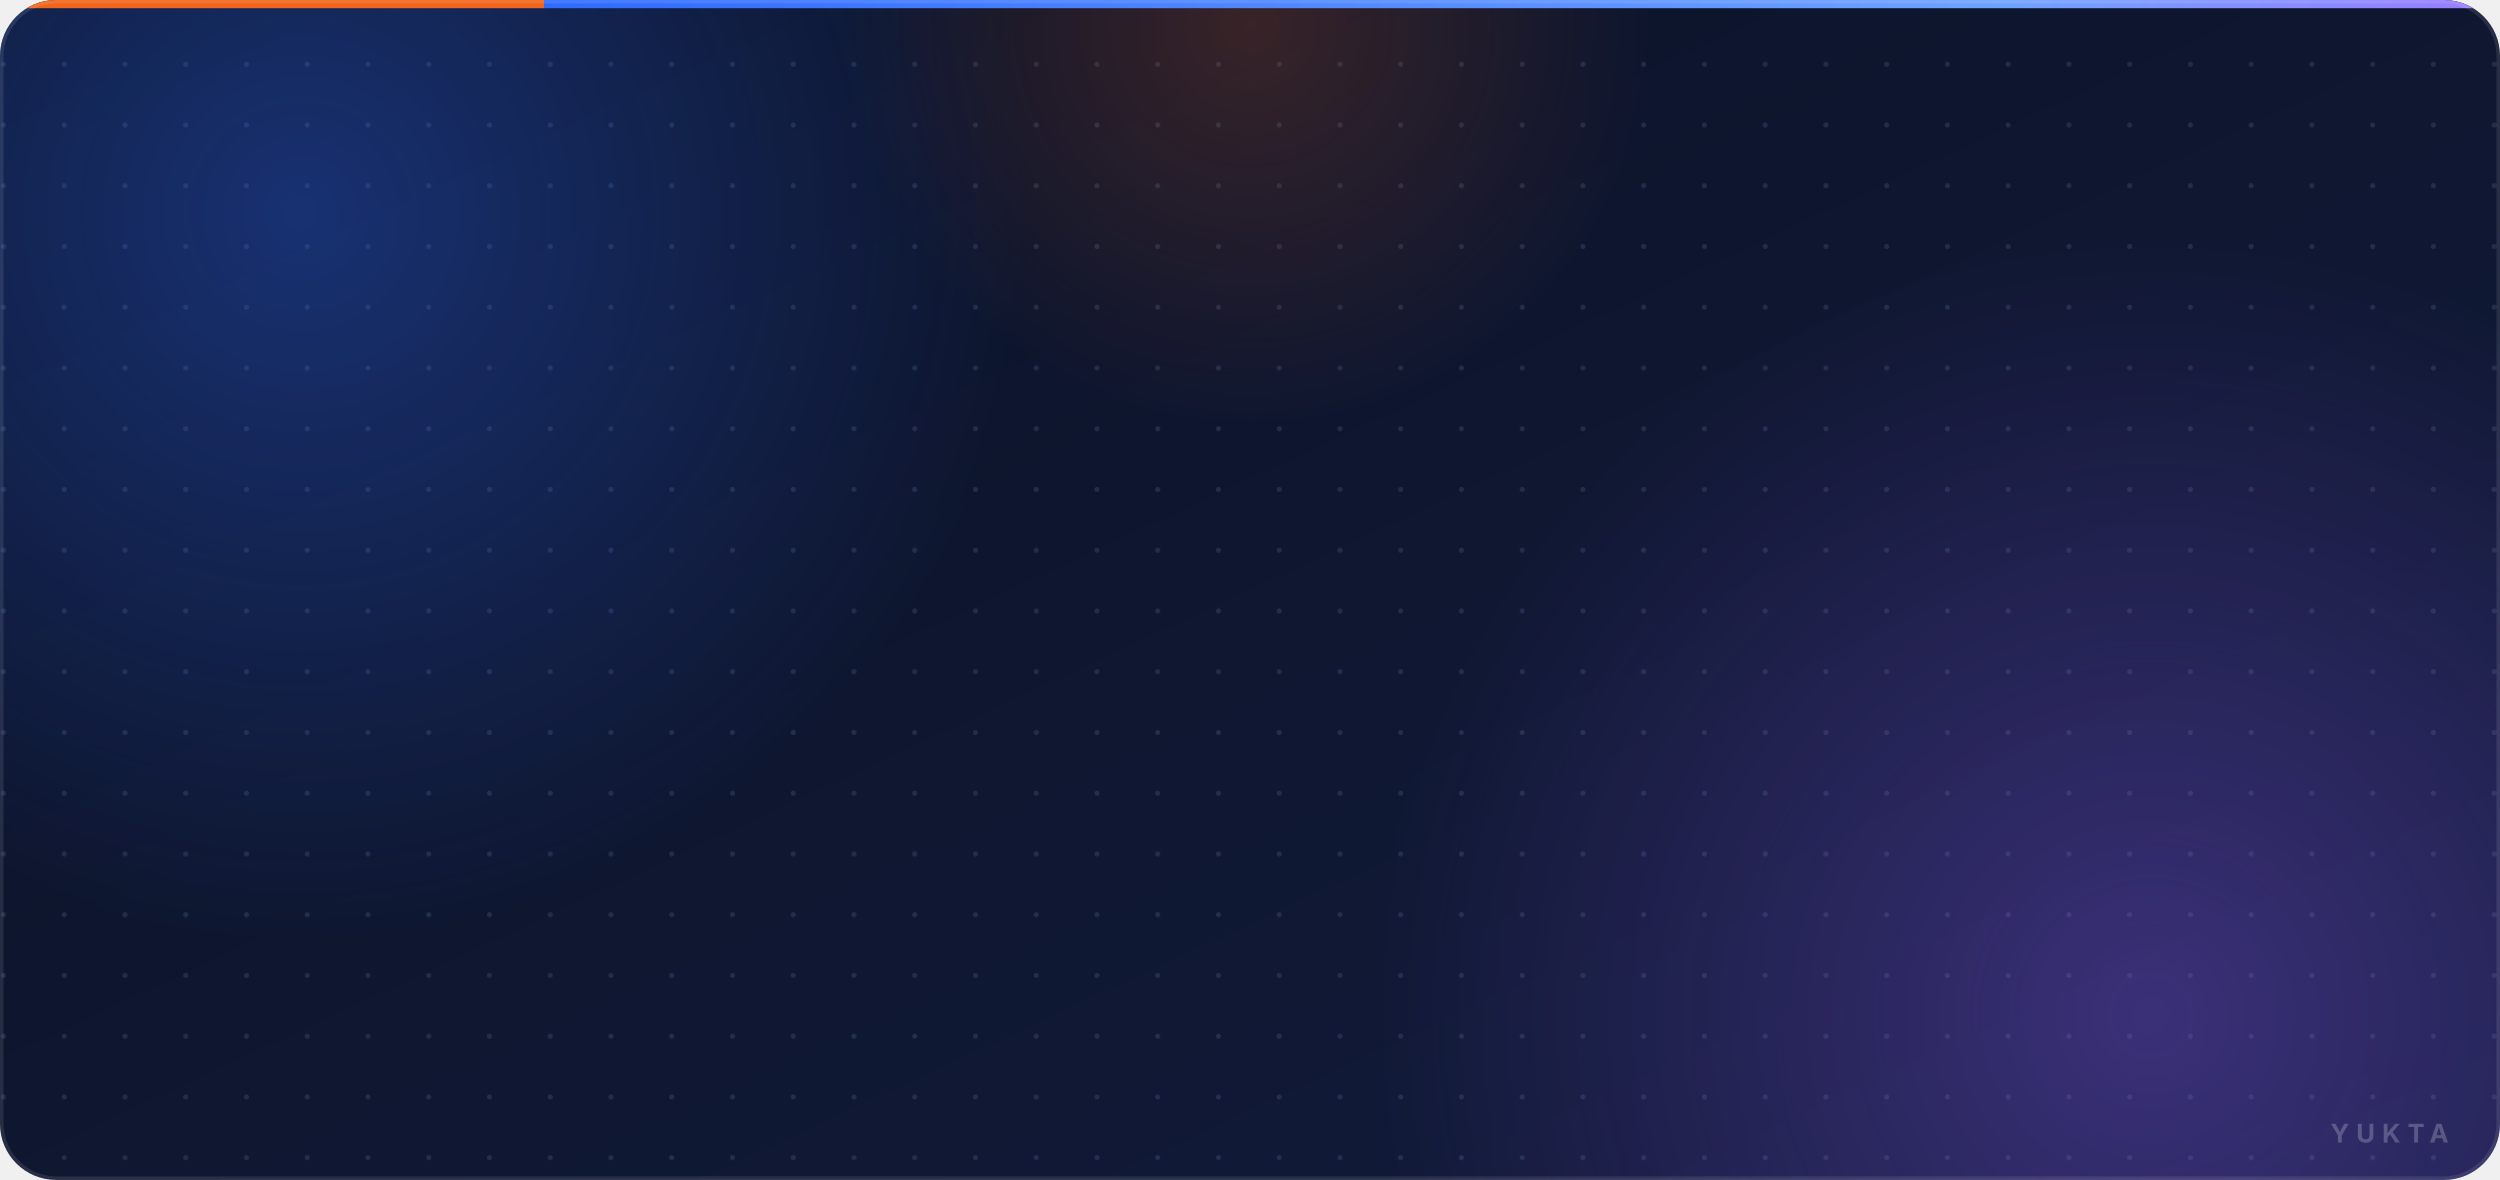
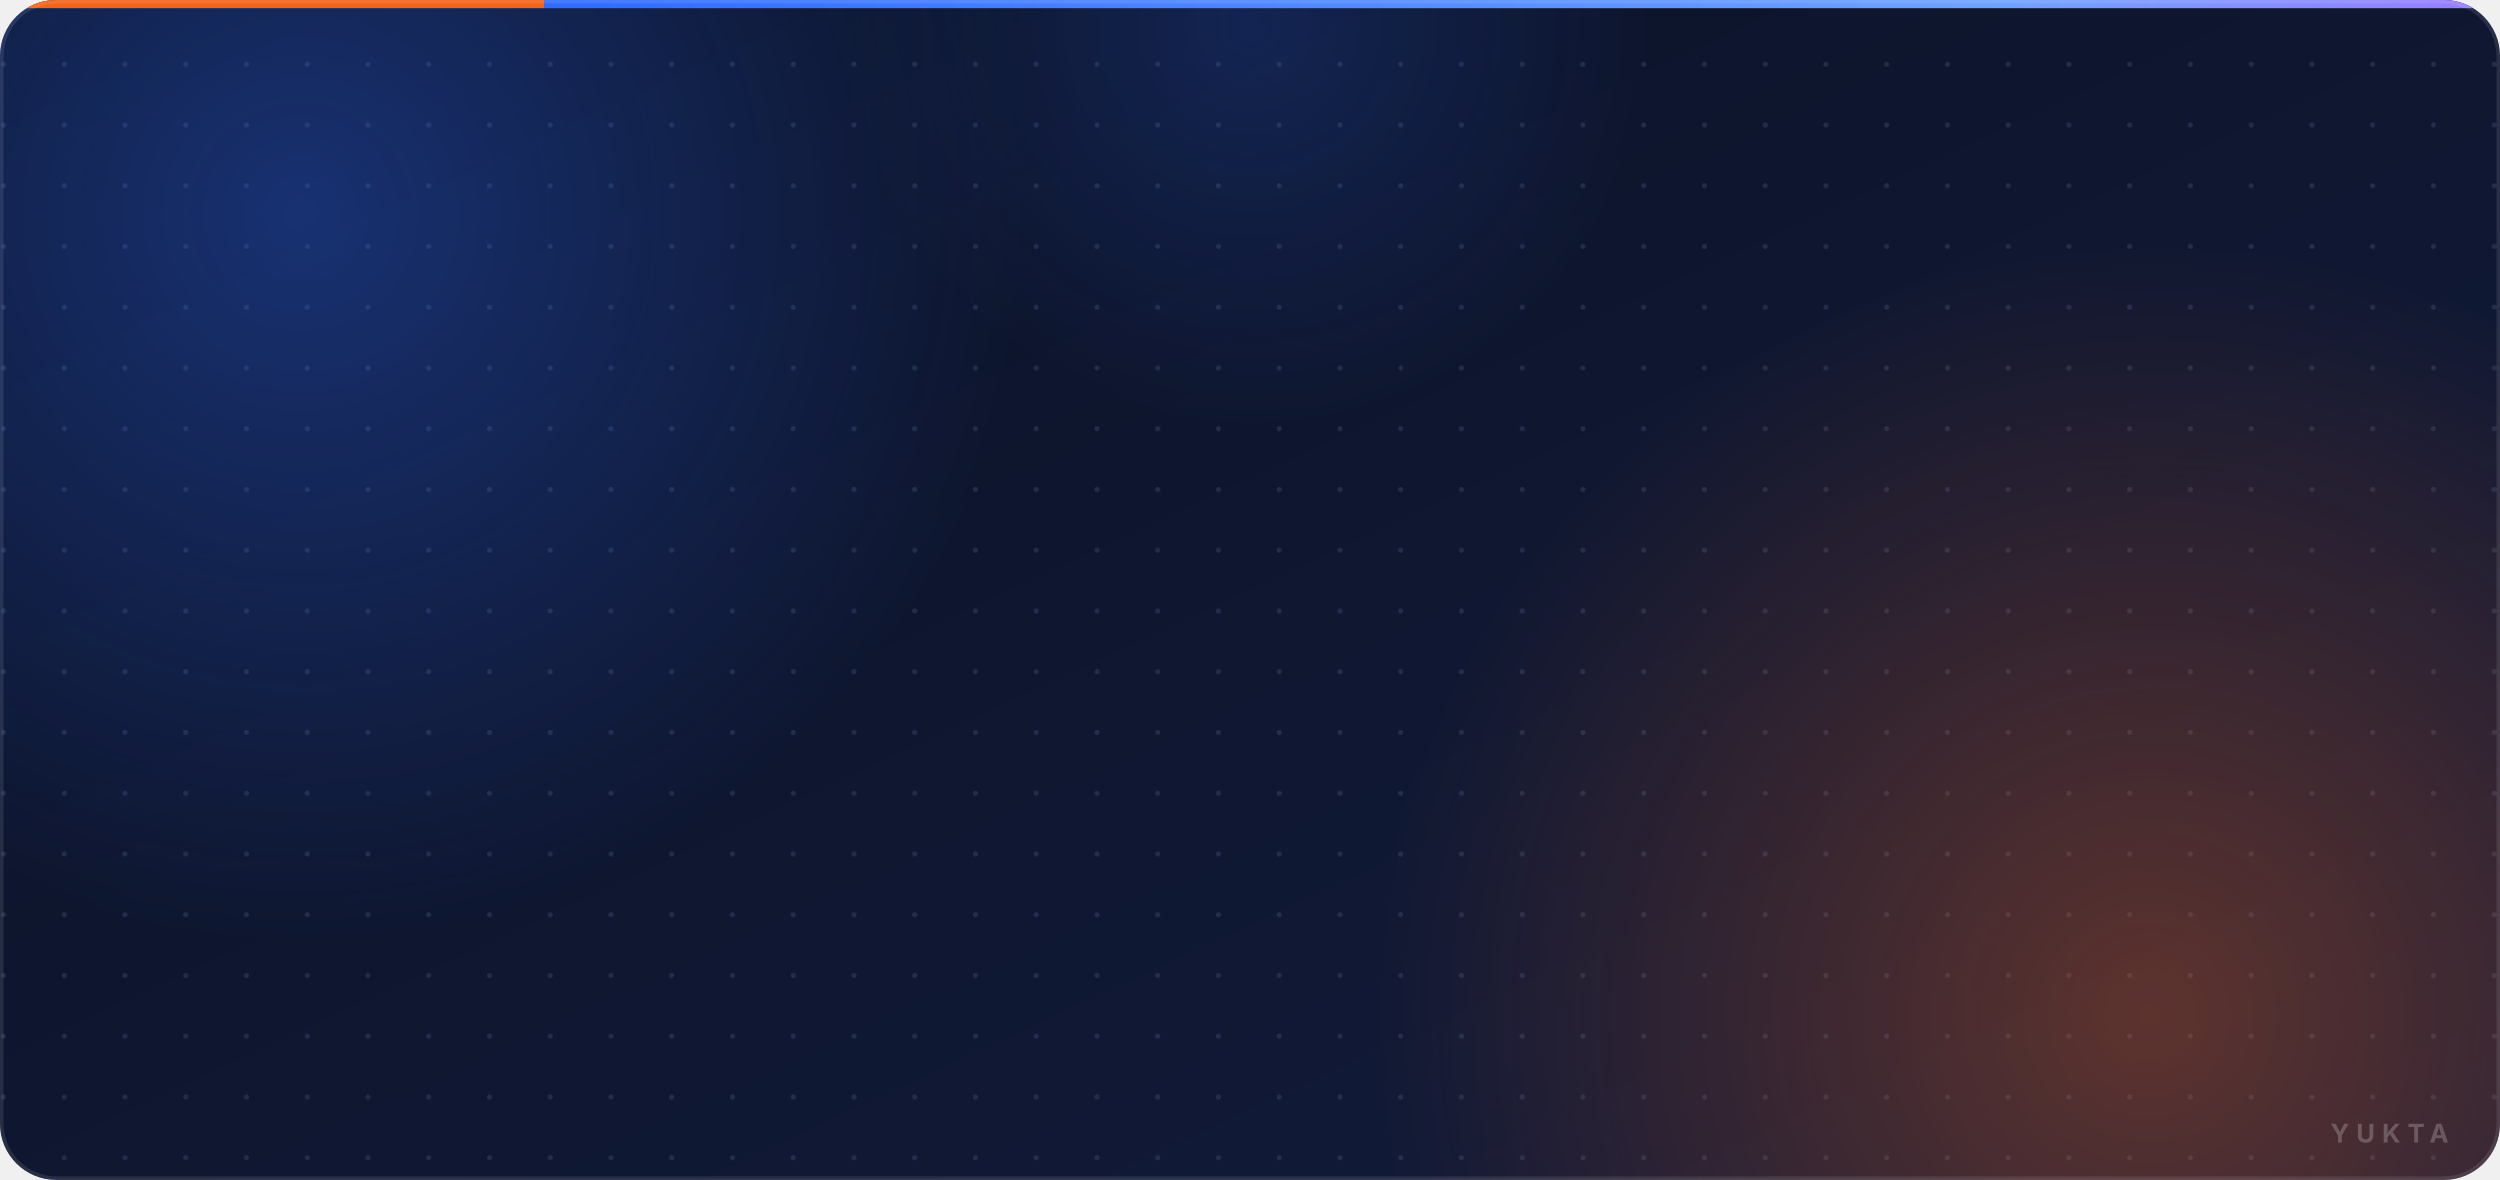
<svg xmlns="http://www.w3.org/2000/svg" viewBox="0 0 1070 505" width="1070" height="505" role="img" aria-label="Clients reach the web, mcp and ui modules, which call core. Core uses plugin-api and plugins, messaging, persistence-postgres and workers. The boot module wires everything into one Spring Boot app.">
  <style>
.node{opacity:0;animation:rise .8s cubic-bezier(.2,.8,.2,1) forwards;animation-delay:var(--d,0s)}
@keyframes rise{from{opacity:0;transform:translateY(12px)}to{opacity:1;transform:none}}
.edge,.pill{opacity:0;animation:fade .9s ease forwards;animation-delay:var(--d,0s)}
@keyframes fade{to{opacity:1}}
.glow{opacity:.2;animation:breathe 5.2s ease-in-out infinite;animation-delay:var(--b,0s)}
@keyframes breathe{0%,100%{opacity:.14}50%{opacity:.72}}
.flow{stroke-dasharray:7 10;animation:flow 1.2s linear infinite}
.flow-ctl{stroke-dasharray:3 9;animation:flow-ctl 1.4s linear infinite}
@keyframes flow{to{stroke-dashoffset:-17}}
@keyframes flow-ctl{to{stroke-dashoffset:-12}}
.blob{animation:drift 16s ease-in-out infinite alternate}
.blob.b2{animation-duration:21s;animation-direction:alternate-reverse}
@keyframes drift{to{transform:translate(46px,28px)}}
.sheen{animation:sheen 7s ease-in-out infinite}
@keyframes sheen{0%,100%{opacity:.55}50%{opacity:1}}
@media (prefers-reduced-motion:reduce){
  *{animation:none!important}
  .node,.edge,.pill{opacity:1!important}
  .glow{opacity:.35!important}
  .dot{display:none}
}
</style>
  <defs>
    <linearGradient id="bg" x1="0" y1="0" x2="1" y2="1">
      <stop offset="0" stop-color="#0B1226" />
      <stop offset="1" stop-color="#121B3B" />
    </linearGradient>
    <linearGradient id="bar" x1="0" x2="1">
      <stop offset="0" stop-color="#F2641A" />
      <stop offset=".22" stop-color="#F2641A" />
      <stop offset=".22" stop-color="#2F6BFF" />
      <stop offset=".8" stop-color="#6FA2FF" />
      <stop offset="1" stop-color="#9B7BFF" />
    </linearGradient>
    <pattern id="grid" width="26" height="26" patternUnits="userSpaceOnUse">
      <circle cx="1.5" cy="1.5" r="1.1" fill="#8FA4D8" opacity=".16" />
    </pattern>
    <radialGradient id="blob-a">
      <stop offset="0" stop-color="#2F6BFF" stop-opacity=".34" />
      <stop offset="1" stop-color="#2F6BFF" stop-opacity="0" />
    </radialGradient>
    <radialGradient id="blob-b">
-       <stop offset="0" stop-color="#8B5CF6" stop-opacity=".34" />
-       <stop offset="1" stop-color="#8B5CF6" stop-opacity="0" />
+       <stop offset="0" stop-color="#F2641A" stop-opacity=".34" />
+       <stop offset="1" stop-color="#F2641A" stop-opacity="0" />
    </radialGradient>
    <radialGradient id="blob-c">
-       <stop offset="0" stop-color="#F2641A" stop-opacity=".34" />
-       <stop offset="1" stop-color="#F2641A" stop-opacity="0" />
+       <stop offset="0" stop-color="#2F6BFF" stop-opacity=".34" />
+       <stop offset="1" stop-color="#2F6BFF" stop-opacity="0" />
    </radialGradient>
    <clipPath id="card">
      <rect width="1070" height="505" rx="24" />
    </clipPath>
    <filter id="blur" x="-50%" y="-50%" width="200%" height="200%">
      <feGaussianBlur stdDeviation="7" />
    </filter>
    <filter id="blur-s" x="-100%" y="-100%" width="300%" height="300%">
      <feGaussianBlur stdDeviation="3.2" />
    </filter>
    <filter id="shadow" x="-20%" y="-20%" width="140%" height="160%">
      <feDropShadow dx="0" dy="8" stdDeviation="9" flood-color="#000" flood-opacity=".38" />
    </filter>
    <linearGradient id="s-amber" x1="0" y1="0" x2="1" y2="1">
      <stop offset="0" stop-color="#FFD66B" />
      <stop offset="1" stop-color="#D97706" />
    </linearGradient>
    <linearGradient id="g-amber" x1="0" y1="0" x2="0" y2="1">
      <stop offset="0" stop-color="#FFD66B" stop-opacity=".30" />
      <stop offset="1" stop-color="#D97706" stop-opacity=".09" />
    </linearGradient>
    <marker id="m-amber" viewBox="0 0 12 12" refX="11" refY="6" markerWidth="11" markerHeight="11" markerUnits="userSpaceOnUse" orient="auto">
      <path d="M1,1.5 L11,6 L1,10.5 L3.8,6 z" fill="#FFD66B" />
    </marker>
    <linearGradient id="s-blue" x1="0" y1="0" x2="1" y2="1">
      <stop offset="0" stop-color="#86B4FF" />
      <stop offset="1" stop-color="#2F6BFF" />
    </linearGradient>
    <linearGradient id="g-blue" x1="0" y1="0" x2="0" y2="1">
      <stop offset="0" stop-color="#86B4FF" stop-opacity=".30" />
      <stop offset="1" stop-color="#2F6BFF" stop-opacity=".09" />
    </linearGradient>
    <marker id="m-blue" viewBox="0 0 12 12" refX="11" refY="6" markerWidth="11" markerHeight="11" markerUnits="userSpaceOnUse" orient="auto">
      <path d="M1,1.5 L11,6 L1,10.5 L3.8,6 z" fill="#86B4FF" />
    </marker>
    <linearGradient id="s-cyan" x1="0" y1="0" x2="1" y2="1">
      <stop offset="0" stop-color="#63EBF7" />
      <stop offset="1" stop-color="#0891B2" />
    </linearGradient>
    <linearGradient id="g-cyan" x1="0" y1="0" x2="0" y2="1">
      <stop offset="0" stop-color="#63EBF7" stop-opacity=".30" />
      <stop offset="1" stop-color="#0891B2" stop-opacity=".09" />
    </linearGradient>
    <marker id="m-cyan" viewBox="0 0 12 12" refX="11" refY="6" markerWidth="11" markerHeight="11" markerUnits="userSpaceOnUse" orient="auto">
      <path d="M1,1.5 L11,6 L1,10.5 L3.8,6 z" fill="#63EBF7" />
    </marker>
    <linearGradient id="s-green" x1="0" y1="0" x2="1" y2="1">
      <stop offset="0" stop-color="#52E3A4" />
      <stop offset="1" stop-color="#059669" />
    </linearGradient>
    <linearGradient id="g-green" x1="0" y1="0" x2="0" y2="1">
      <stop offset="0" stop-color="#52E3A4" stop-opacity=".30" />
      <stop offset="1" stop-color="#059669" stop-opacity=".09" />
    </linearGradient>
    <marker id="m-green" viewBox="0 0 12 12" refX="11" refY="6" markerWidth="11" markerHeight="11" markerUnits="userSpaceOnUse" orient="auto">
      <path d="M1,1.5 L11,6 L1,10.5 L3.8,6 z" fill="#52E3A4" />
    </marker>
    <linearGradient id="s-orange" x1="0" y1="0" x2="1" y2="1">
      <stop offset="0" stop-color="#FFB46B" />
      <stop offset="1" stop-color="#F2641A" />
    </linearGradient>
    <linearGradient id="g-orange" x1="0" y1="0" x2="0" y2="1">
      <stop offset="0" stop-color="#FFB46B" stop-opacity=".30" />
      <stop offset="1" stop-color="#F2641A" stop-opacity=".09" />
    </linearGradient>
    <marker id="m-orange" viewBox="0 0 12 12" refX="11" refY="6" markerWidth="11" markerHeight="11" markerUnits="userSpaceOnUse" orient="auto">
      <path d="M1,1.5 L11,6 L1,10.5 L3.8,6 z" fill="#FFB46B" />
    </marker>
    <linearGradient id="s-rose" x1="0" y1="0" x2="1" y2="1">
      <stop offset="0" stop-color="#FF8096" />
      <stop offset="1" stop-color="#E11D48" />
    </linearGradient>
    <linearGradient id="g-rose" x1="0" y1="0" x2="0" y2="1">
      <stop offset="0" stop-color="#FF8096" stop-opacity=".30" />
      <stop offset="1" stop-color="#E11D48" stop-opacity=".09" />
    </linearGradient>
    <marker id="m-rose" viewBox="0 0 12 12" refX="11" refY="6" markerWidth="11" markerHeight="11" markerUnits="userSpaceOnUse" orient="auto">
      <path d="M1,1.5 L11,6 L1,10.5 L3.8,6 z" fill="#FF8096" />
    </marker>
    <linearGradient id="s-slate" x1="0" y1="0" x2="1" y2="1">
      <stop offset="0" stop-color="#B4C0DC" />
      <stop offset="1" stop-color="#5B6B8F" />
    </linearGradient>
    <linearGradient id="g-slate" x1="0" y1="0" x2="0" y2="1">
      <stop offset="0" stop-color="#B4C0DC" stop-opacity=".30" />
      <stop offset="1" stop-color="#5B6B8F" stop-opacity=".09" />
    </linearGradient>
    <marker id="m-slate" viewBox="0 0 12 12" refX="11" refY="6" markerWidth="11" markerHeight="11" markerUnits="userSpaceOnUse" orient="auto">
      <path d="M1,1.5 L11,6 L1,10.5 L3.8,6 z" fill="#B4C0DC" />
    </marker>
    <linearGradient id="s-violet" x1="0" y1="0" x2="1" y2="1">
      <stop offset="0" stop-color="#BCA3FF" />
      <stop offset="1" stop-color="#7C3AED" />
    </linearGradient>
    <linearGradient id="g-violet" x1="0" y1="0" x2="0" y2="1">
      <stop offset="0" stop-color="#BCA3FF" stop-opacity=".30" />
      <stop offset="1" stop-color="#7C3AED" stop-opacity=".09" />
    </linearGradient>
    <marker id="m-violet" viewBox="0 0 12 12" refX="11" refY="6" markerWidth="11" markerHeight="11" markerUnits="userSpaceOnUse" orient="auto">
      <path d="M1,1.5 L11,6 L1,10.5 L3.8,6 z" fill="#BCA3FF" />
    </marker>
  </defs>
  <g clip-path="url(#card)">
    <rect width="1070" height="505" fill="url(#bg)" />
    <rect width="1070" height="505" fill="url(#grid)" />
    <circle class="blob" cx="128.4" cy="90.9" r="313.1" fill="url(#blob-a)" />
    <circle class="blob b2" cx="920.2" cy="434.3" r="333.3" fill="url(#blob-b)" />
    <circle class="blob" cx="535.0" cy="10.1" r="171.7" fill="url(#blob-c)" opacity=".55" />
    <rect class="sheen" width="1070" height="3.5" fill="url(#bar)" />
  </g>
  <rect x=".75" y=".75" width="1068.5" height="503.5" rx="23.5" fill="none" stroke="#fff" stroke-opacity=".10" stroke-width="1.5" />
  <g class="edge" style="--d:0.70s">
    <path id="p0" d="M230.0,250.0 C268.0,250.0 252.0,250.0 290.0,250.0" fill="none" stroke="#B4C0DC" stroke-opacity="0.5" stroke-width="2" stroke-linecap="round" marker-end="url(#m-slate)" />
    <path class="flow" d="M230.0,250.0 C268.0,250.0 252.0,250.0 290.0,250.0" fill="none" stroke="#B4C0DC" stroke-width="2.4" stroke-linecap="round" stroke-opacity=".95" />
    <g class="dot" opacity="0">
      <circle r="8" fill="#B4C0DC" opacity=".55" filter="url(#blur-s)" />
      <circle r="3.6" fill="#fff" />
      <circle r="2.2" fill="#B4C0DC" />
      <animateMotion dur="2.6s" begin="0.00s" repeatCount="indefinite" calcMode="spline" keyTimes="0;1" keySplines=".45 .05 .55 .95">
        <mpath href="#p0" />
      </animateMotion>
      <animate attributeName="opacity" values="0;1;1;0" keyTimes="0;.12;.85;1" dur="2.6s" begin="0.00s" repeatCount="indefinite" />
    </g>
  </g>
  <g class="edge" style="--d:0.77s">
    <path id="p1" d="M470.0,250.0 C508.0,250.0 492.0,250.0 530.0,250.0" fill="none" stroke="#86B4FF" stroke-opacity="0.5" stroke-width="2" stroke-linecap="round" marker-end="url(#m-blue)" />
    <path class="flow" d="M470.0,250.0 C508.0,250.0 492.0,250.0 530.0,250.0" fill="none" stroke="#86B4FF" stroke-width="2.4" stroke-linecap="round" stroke-opacity=".95" />
    <g class="dot" opacity="0">
      <circle r="8" fill="#86B4FF" opacity=".55" filter="url(#blur-s)" />
      <circle r="3.6" fill="#fff" />
      <circle r="2.2" fill="#86B4FF" />
      <animateMotion dur="2.6s" begin="0.37s" repeatCount="indefinite" calcMode="spline" keyTimes="0;1" keySplines=".45 .05 .55 .95">
        <mpath href="#p1" />
      </animateMotion>
      <animate attributeName="opacity" values="0;1;1;0" keyTimes="0;.12;.85;1" dur="2.6s" begin="0.37s" repeatCount="indefinite" />
    </g>
  </g>
  <g class="edge" style="--d:0.84s">
    <path id="p2" d="M730.0,212.9 C770.0,212.9 770.0,76.0 810.0,76.0" fill="none" stroke="#52E3A4" stroke-opacity="0.5" stroke-width="2" stroke-linecap="round" marker-end="url(#m-green)" />
    <path class="flow" d="M730.0,212.9 C770.0,212.9 770.0,76.0 810.0,76.0" fill="none" stroke="#52E3A4" stroke-width="2.4" stroke-linecap="round" stroke-opacity=".95" />
    <g class="dot" opacity="0">
      <circle r="8" fill="#52E3A4" opacity=".55" filter="url(#blur-s)" />
      <circle r="3.6" fill="#fff" />
      <circle r="2.2" fill="#52E3A4" />
      <animateMotion dur="2.6s" begin="0.74s" repeatCount="indefinite" calcMode="spline" keyTimes="0;1" keySplines=".45 .05 .55 .95">
        <mpath href="#p2" />
      </animateMotion>
      <animate attributeName="opacity" values="0;1;1;0" keyTimes="0;.12;.85;1" dur="2.6s" begin="0.74s" repeatCount="indefinite" />
    </g>
  </g>
  <g class="edge" style="--d:0.91s">
    <path id="p3" d="M730.0,237.3 C770.0,237.3 770.0,186.0 810.0,186.0" fill="none" stroke="#FFD66B" stroke-opacity="0.5" stroke-width="2" stroke-linecap="round" marker-end="url(#m-amber)" />
    <path class="flow" d="M730.0,237.3 C770.0,237.3 770.0,186.0 810.0,186.0" fill="none" stroke="#FFD66B" stroke-width="2.4" stroke-linecap="round" stroke-opacity=".95" />
    <g class="dot" opacity="0">
      <circle r="8" fill="#FFD66B" opacity=".55" filter="url(#blur-s)" />
      <circle r="3.6" fill="#fff" />
      <circle r="2.2" fill="#FFD66B" />
      <animateMotion dur="2.6s" begin="1.11s" repeatCount="indefinite" calcMode="spline" keyTimes="0;1" keySplines=".45 .05 .55 .95">
        <mpath href="#p3" />
      </animateMotion>
      <animate attributeName="opacity" values="0;1;1;0" keyTimes="0;.12;.85;1" dur="2.6s" begin="1.11s" repeatCount="indefinite" />
    </g>
  </g>
  <g class="edge" style="--d:0.98s">
    <path id="p4" d="M730.0,262.7 C770.0,262.7 770.0,296.0 810.0,296.0" fill="none" stroke="#63EBF7" stroke-opacity="0.5" stroke-width="2" stroke-linecap="round" marker-end="url(#m-cyan)" />
    <path class="flow" d="M730.0,262.7 C770.0,262.7 770.0,296.0 810.0,296.0" fill="none" stroke="#63EBF7" stroke-width="2.4" stroke-linecap="round" stroke-opacity=".95" />
    <g class="dot" opacity="0">
      <circle r="8" fill="#63EBF7" opacity=".55" filter="url(#blur-s)" />
      <circle r="3.6" fill="#fff" />
      <circle r="2.2" fill="#63EBF7" />
      <animateMotion dur="2.6s" begin="1.48s" repeatCount="indefinite" calcMode="spline" keyTimes="0;1" keySplines=".45 .05 .55 .95">
        <mpath href="#p4" />
      </animateMotion>
      <animate attributeName="opacity" values="0;1;1;0" keyTimes="0;.12;.85;1" dur="2.6s" begin="1.48s" repeatCount="indefinite" />
    </g>
  </g>
  <g class="edge" style="--d:1.05s">
    <path id="p5" d="M730.0,287.1 C770.0,287.1 770.0,406.0 810.0,406.0" fill="none" stroke="#FFB46B" stroke-opacity="0.5" stroke-width="2" stroke-linecap="round" marker-end="url(#m-orange)" />
    <path class="flow" d="M730.0,287.1 C770.0,287.1 770.0,406.0 810.0,406.0" fill="none" stroke="#FFB46B" stroke-width="2.4" stroke-linecap="round" stroke-opacity=".95" />
    <g class="dot" opacity="0">
      <circle r="8" fill="#FFB46B" opacity=".55" filter="url(#blur-s)" />
      <circle r="3.6" fill="#fff" />
      <circle r="2.2" fill="#FFB46B" />
      <animateMotion dur="2.6s" begin="1.85s" repeatCount="indefinite" calcMode="spline" keyTimes="0;1" keySplines=".45 .05 .55 .95">
        <mpath href="#p5" />
      </animateMotion>
      <animate attributeName="opacity" values="0;1;1;0" keyTimes="0;.12;.85;1" dur="2.6s" begin="1.85s" repeatCount="indefinite" />
    </g>
  </g>
  <g class="edge" style="--d:1.12s">
    <path id="p6" d="M998.6,112.0 C998.6,136.0 998.6,126.0 998.6,150.0" fill="none" stroke="#52E3A4" stroke-opacity="0.5" stroke-width="2" stroke-linecap="round" marker-end="url(#m-green)" />
    <path class="flow" d="M998.6,112.0 C998.6,136.0 998.6,126.0 998.6,150.0" fill="none" stroke="#52E3A4" stroke-width="2.4" stroke-linecap="round" stroke-opacity=".95" />
    <g class="dot" opacity="0">
      <circle r="8" fill="#52E3A4" opacity=".55" filter="url(#blur-s)" />
      <circle r="3.6" fill="#fff" />
      <circle r="2.2" fill="#52E3A4" />
      <animateMotion dur="1.8s" begin="0.42s" repeatCount="indefinite" calcMode="spline" keyTimes="0;1" keySplines=".45 .05 .55 .95">
        <mpath href="#p6" />
      </animateMotion>
      <animate attributeName="opacity" values="0;1;1;0" keyTimes="0;.12;.85;1" dur="1.8s" begin="0.42s" repeatCount="indefinite" />
    </g>
  </g>
  <g class="edge" style="--d:1.19s">
    <path id="p7" d="M378.0,102.0 C378.0,154.5 380.0,154.5 380.0,207.0" fill="none" stroke="#FF8096" stroke-opacity="0.5" stroke-width="2" stroke-linecap="round" stroke-dasharray="2 7" marker-end="url(#m-rose)" />
    <path class="flow-ctl" d="M378.0,102.0 C378.0,154.5 380.0,154.5 380.0,207.0" fill="none" stroke="#FF8096" stroke-width="2.4" stroke-linecap="round" stroke-opacity=".95" />
    <g class="dot" opacity="0">
      <circle r="8" fill="#FF8096" opacity=".55" filter="url(#blur-s)" />
      <circle r="3.6" fill="#fff" />
      <circle r="2.2" fill="#FF8096" />
      <animateMotion dur="2.6s" begin="2.59s" repeatCount="indefinite" calcMode="spline" keyTimes="0;1" keySplines=".45 .05 .55 .95">
        <mpath href="#p7" />
      </animateMotion>
      <animate attributeName="opacity" values="0;1;1;0" keyTimes="0;.12;.85;1" dur="2.6s" begin="2.59s" repeatCount="indefinite" />
    </g>
  </g>
  <g class="edge" style="--d:1.26s">
    <path id="p8" d="M495.0,102.0 C495.0,149.5 630.0,149.5 630.0,197.0" fill="none" stroke="#FF8096" stroke-opacity="0.5" stroke-width="2" stroke-linecap="round" stroke-dasharray="2 7" marker-end="url(#m-rose)" />
    <path class="flow-ctl" d="M495.0,102.0 C495.0,149.5 630.0,149.5 630.0,197.0" fill="none" stroke="#FF8096" stroke-width="2.4" stroke-linecap="round" stroke-opacity=".95" />
    <g class="dot" opacity="0">
      <circle r="8" fill="#FF8096" opacity=".55" filter="url(#blur-s)" />
      <circle r="3.6" fill="#fff" />
      <circle r="2.2" fill="#FF8096" />
      <animateMotion dur="2.6s" begin="0.36s" repeatCount="indefinite" calcMode="spline" keyTimes="0;1" keySplines=".45 .05 .55 .95">
        <mpath href="#p8" />
      </animateMotion>
      <animate attributeName="opacity" values="0;1;1;0" keyTimes="0;.12;.85;1" dur="2.6s" begin="0.36s" repeatCount="indefinite" />
    </g>
  </g>
  <g class="node" style="--d:0.12s">
    <rect class="glow" style="--b:0.00s" x="300" y="30" width="260" height="72" rx="16" fill="none" stroke="#FF8096" stroke-width="7" filter="url(#blur)" />
    <rect x="300" y="30" width="260" height="72" rx="16" fill="#111A33" filter="url(#shadow)" />
    <rect x="300" y="30" width="260" height="72" rx="16" fill="url(#g-rose)" stroke="url(#s-rose)" stroke-width="1.8" />
    <path d="M314,31.5 H546" stroke="#fff" stroke-opacity=".28" stroke-width="1.2" stroke-linecap="round" />
    <text x="430.0" y="63.9" text-anchor="middle" font-family="'JetBrains Mono', ui-monospace, SFMono-Regular, Menlo, Consolas, monospace" font-size="13.5" font-weight="650" fill="#F4F7FF">boot</text>
    <text x="430.0" y="81.0" text-anchor="middle" font-family="Inter, 'Segoe UI', system-ui, -apple-system, Helvetica, Arial, sans-serif" font-size="12" fill="#A7B6D8">one Spring Boot app</text>
  </g>
  <g class="node" style="--d:0.21s">
    <rect class="glow" style="--b:0.55s" x="30" y="207" width="200" height="86" rx="16" fill="none" stroke="#B4C0DC" stroke-width="7" filter="url(#blur)" />
    <rect x="30" y="207" width="200" height="86" rx="16" fill="#111A33" filter="url(#shadow)" />
    <rect x="30" y="207" width="200" height="86" rx="16" fill="url(#g-slate)" stroke="url(#s-slate)" stroke-width="1.8" />
    <path d="M44,208.5 H216" stroke="#fff" stroke-opacity=".28" stroke-width="1.2" stroke-linecap="round" />
    <text x="130.0" y="239.9" text-anchor="middle" font-family="Inter, 'Segoe UI', system-ui, -apple-system, Helvetica, Arial, sans-serif" font-size="15.5" font-weight="650" fill="#F4F7FF">Clients</text>
    <text x="130.0" y="257.0" text-anchor="middle" font-family="Inter, 'Segoe UI', system-ui, -apple-system, Helvetica, Arial, sans-serif" font-size="12" fill="#A7B6D8">REST, web UI,</text>
    <text x="130.0" y="273.0" text-anchor="middle" font-family="Inter, 'Segoe UI', system-ui, -apple-system, Helvetica, Arial, sans-serif" font-size="12" fill="#A7B6D8">MCP agents, CLI</text>
  </g>
  <g class="node" style="--d:0.30s">
    <rect class="glow" style="--b:1.10s" x="290" y="207" width="180" height="86" rx="16" fill="none" stroke="#86B4FF" stroke-width="7" filter="url(#blur)" />
    <rect x="290" y="207" width="180" height="86" rx="16" fill="#111A33" filter="url(#shadow)" />
    <rect x="290" y="207" width="180" height="86" rx="16" fill="url(#g-blue)" stroke="url(#s-blue)" stroke-width="1.8" />
    <path d="M304,208.5 H456" stroke="#fff" stroke-opacity=".28" stroke-width="1.2" stroke-linecap="round" />
    <text x="380.0" y="247.9" text-anchor="middle" font-family="'JetBrains Mono', ui-monospace, SFMono-Regular, Menlo, Consolas, monospace" font-size="13.5" font-weight="650" fill="#F4F7FF">web, mcp, ui</text>
    <text x="380.0" y="265.0" text-anchor="middle" font-family="Inter, 'Segoe UI', system-ui, -apple-system, Helvetica, Arial, sans-serif" font-size="12" fill="#A7B6D8">edge modules</text>
  </g>
  <g class="node" style="--d:0.39s">
    <rect class="glow" style="--b:1.65s" x="530" y="197" width="200" height="106" rx="16" fill="none" stroke="#BCA3FF" stroke-width="7" filter="url(#blur)" />
    <rect x="530" y="197" width="200" height="106" rx="16" fill="#111A33" filter="url(#shadow)" />
    <rect x="530" y="197" width="200" height="106" rx="16" fill="url(#g-violet)" stroke="url(#s-violet)" stroke-width="1.8" />
    <path d="M544,198.5 H716" stroke="#fff" stroke-opacity=".28" stroke-width="1.2" stroke-linecap="round" />
    <text x="630.0" y="239.9" text-anchor="middle" font-family="'JetBrains Mono', ui-monospace, SFMono-Regular, Menlo, Consolas, monospace" font-size="13.5" font-weight="650" fill="#F4F7FF">core</text>
    <text x="630.0" y="257.0" text-anchor="middle" font-family="Inter, 'Segoe UI', system-ui, -apple-system, Helvetica, Arial, sans-serif" font-size="12" fill="#A7B6D8">engine and</text>
    <text x="630.0" y="273.0" text-anchor="middle" font-family="Inter, 'Segoe UI', system-ui, -apple-system, Helvetica, Arial, sans-serif" font-size="12" fill="#A7B6D8">control plane</text>
  </g>
  <g class="node" style="--d:0.48s">
    <rect class="glow" style="--b:2.20s" x="810" y="40" width="230" height="72" rx="16" fill="none" stroke="#52E3A4" stroke-width="7" filter="url(#blur)" />
    <rect x="810" y="40" width="230" height="72" rx="16" fill="#111A33" filter="url(#shadow)" />
    <rect x="810" y="40" width="230" height="72" rx="16" fill="url(#g-green)" stroke="url(#s-green)" stroke-width="1.8" />
    <path d="M824,41.5 H1026" stroke="#fff" stroke-opacity=".28" stroke-width="1.2" stroke-linecap="round" />
    <text x="925.0" y="73.9" text-anchor="middle" font-family="'JetBrains Mono', ui-monospace, SFMono-Regular, Menlo, Consolas, monospace" font-size="13.5" font-weight="650" fill="#F4F7FF">plugin-api</text>
    <text x="925.0" y="91.0" text-anchor="middle" font-family="Inter, 'Segoe UI', system-ui, -apple-system, Helvetica, Arial, sans-serif" font-size="12" fill="#A7B6D8">and plugins</text>
  </g>
  <g class="node" style="--d:0.57s">
    <rect class="glow" style="--b:2.75s" x="810" y="150" width="230" height="72" rx="16" fill="none" stroke="#FFD66B" stroke-width="7" filter="url(#blur)" />
    <rect x="810" y="150" width="230" height="72" rx="16" fill="#111A33" filter="url(#shadow)" />
    <rect x="810" y="150" width="230" height="72" rx="16" fill="url(#g-amber)" stroke="url(#s-amber)" stroke-width="1.8" />
    <path d="M824,151.5 H1026" stroke="#fff" stroke-opacity=".28" stroke-width="1.2" stroke-linecap="round" />
    <text x="925.0" y="191.9" text-anchor="middle" font-family="'JetBrains Mono', ui-monospace, SFMono-Regular, Menlo, Consolas, monospace" font-size="13.5" font-weight="650" fill="#F4F7FF">messaging</text>
  </g>
  <g class="node" style="--d:0.66s">
    <rect class="glow" style="--b:3.30s" x="810" y="260" width="230" height="72" rx="16" fill="none" stroke="#63EBF7" stroke-width="7" filter="url(#blur)" />
    <rect x="810" y="260" width="230" height="72" rx="16" fill="#111A33" filter="url(#shadow)" />
    <rect x="810" y="260" width="230" height="72" rx="16" fill="url(#g-cyan)" stroke="url(#s-cyan)" stroke-width="1.8" />
    <path d="M824,261.5 H1026" stroke="#fff" stroke-opacity=".28" stroke-width="1.2" stroke-linecap="round" />
    <text x="925.0" y="301.9" text-anchor="middle" font-family="'JetBrains Mono', ui-monospace, SFMono-Regular, Menlo, Consolas, monospace" font-size="13.5" font-weight="650" fill="#F4F7FF">persistence-postgres</text>
  </g>
  <g class="node" style="--d:0.75s">
    <rect class="glow" style="--b:3.85s" x="810" y="370" width="230" height="72" rx="16" fill="none" stroke="#FFB46B" stroke-width="7" filter="url(#blur)" />
    <rect x="810" y="370" width="230" height="72" rx="16" fill="#111A33" filter="url(#shadow)" />
    <rect x="810" y="370" width="230" height="72" rx="16" fill="url(#g-orange)" stroke="url(#s-orange)" stroke-width="1.8" />
    <path d="M824,371.5 H1026" stroke="#fff" stroke-opacity=".28" stroke-width="1.2" stroke-linecap="round" />
    <text x="925.0" y="411.9" text-anchor="middle" font-family="'JetBrains Mono', ui-monospace, SFMono-Regular, Menlo, Consolas, monospace" font-size="13.5" font-weight="650" fill="#F4F7FF">workers</text>
  </g>
  <g class="pill" style="--d:1.49s">
    <rect x="290.3" y="147.5" width="109.6" height="22" rx="11" fill="#0A1024" stroke="#FF8096" stroke-opacity=".6" />
    <text x="345.1" y="162.5" text-anchor="middle" font-family="Inter, 'Segoe UI', system-ui, -apple-system, Helvetica, Arial, sans-serif" font-size="11.5" font-weight="600" fill="#FF8096">wires together</text>
  </g>
  <text x="1048" y="489" text-anchor="end" font-family="Inter, 'Segoe UI', system-ui, -apple-system, Helvetica, Arial, sans-serif" font-size="11" font-weight="700" letter-spacing="3" fill="#fff" opacity=".22">YUKTA</text>
</svg>
